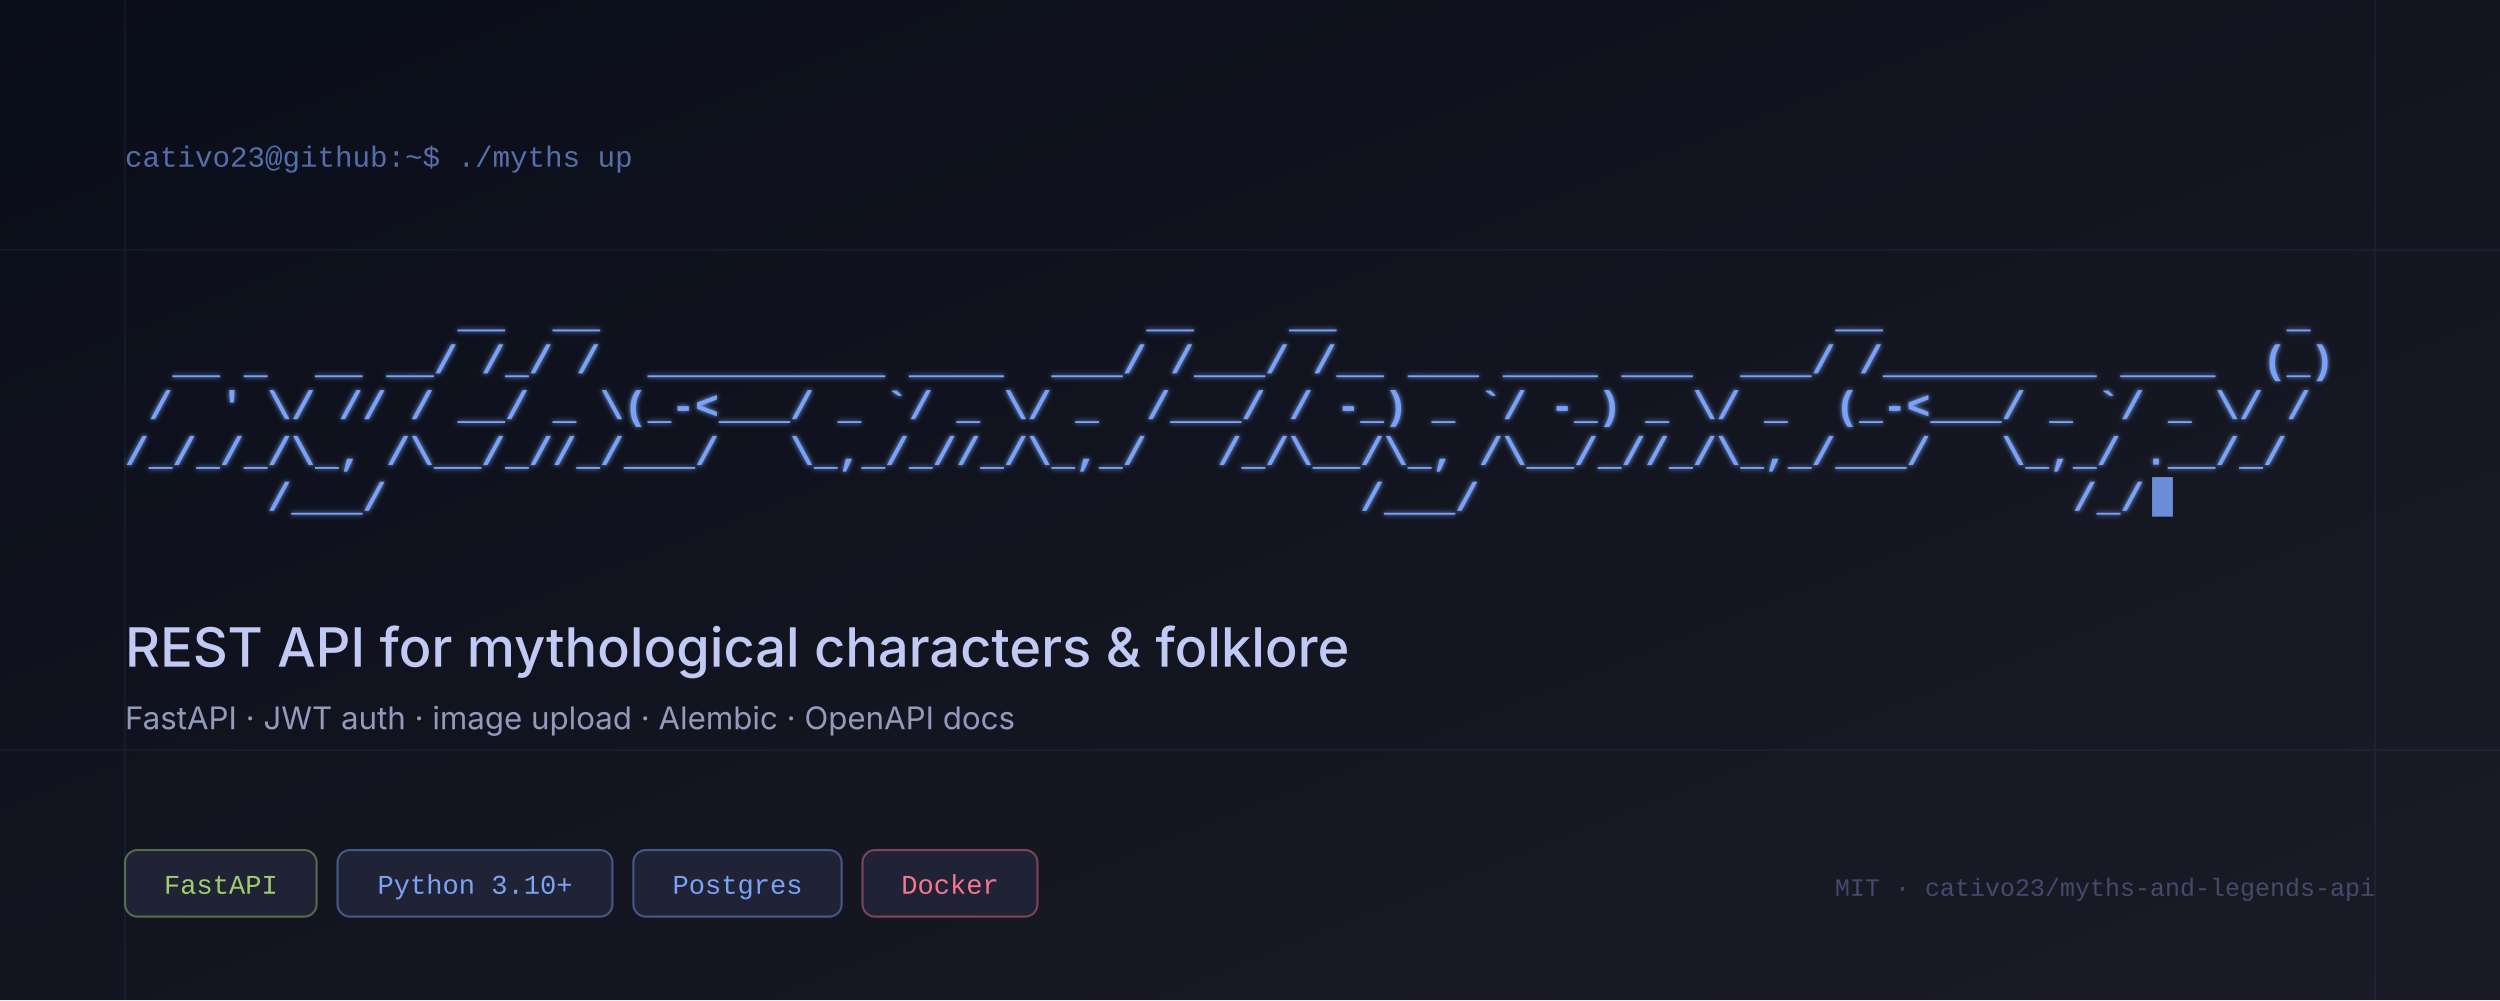
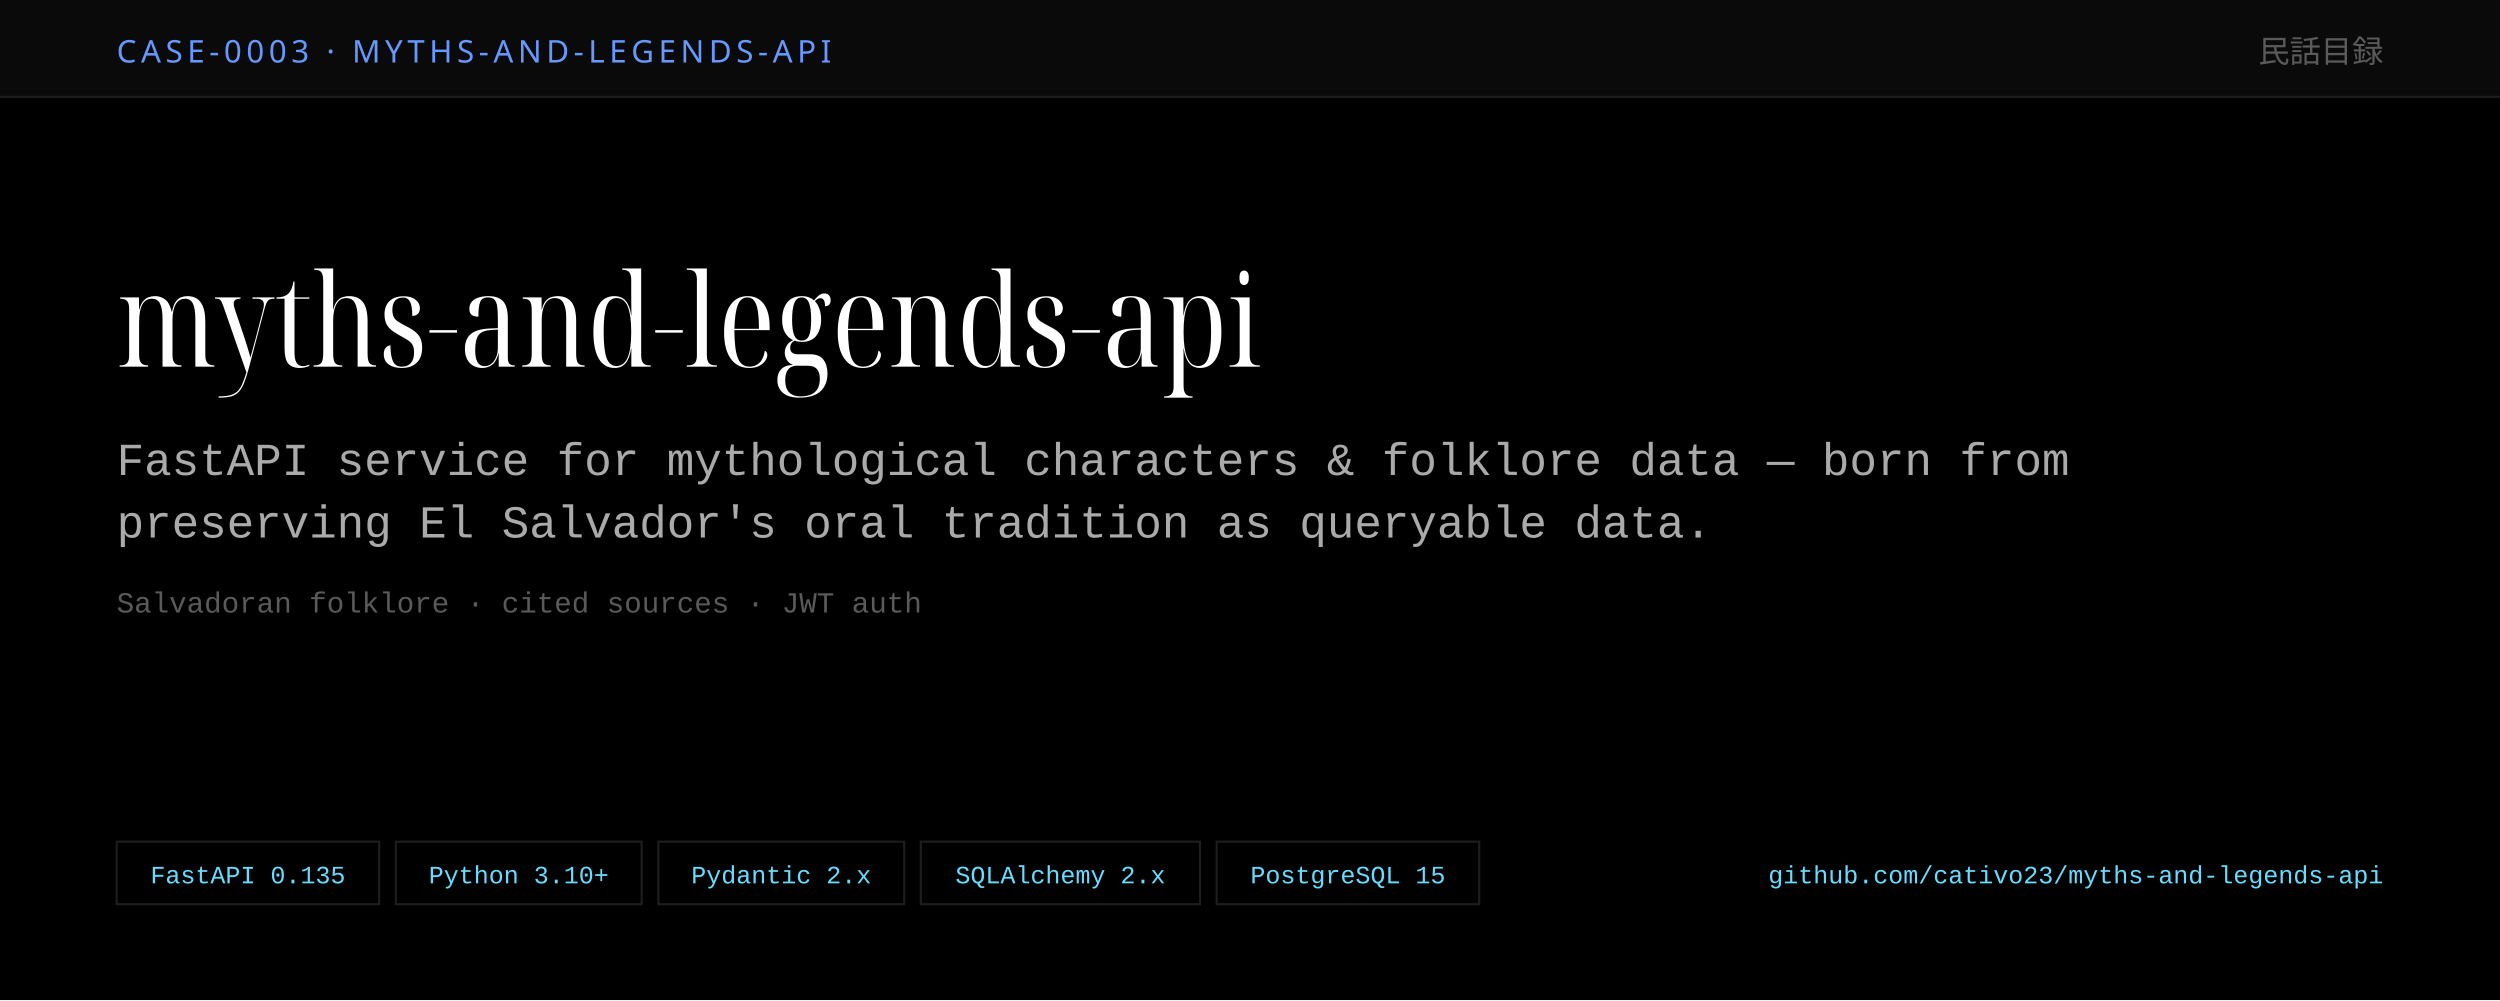
- <svg xmlns="http://www.w3.org/2000/svg" viewBox="0 0 1200 480" width="1200" height="480" role="img" aria-label="myths-and-legends-api — REST API for mythological characters &amp; folklore">
-   <defs>
-     <linearGradient id="bg" x1="0" y1="0" x2="1" y2="1">
-       <stop offset="0%" stop-color="#0a0e1a" />
-       <stop offset="100%" stop-color="#1a1b26" />
-     </linearGradient>
-     <filter id="softGlow" x="-10%" y="-10%" width="120%" height="120%">
-       <feGaussianBlur stdDeviation="1.4" result="blur" />
-       <feMerge>
-         <feMergeNode in="blur" />
-         <feMergeNode in="SourceGraphic" />
-       </feMerge>
-     </filter>
-     <style>
-       .mono { font-family: 'JetBrains Mono', 'Fira Code', 'Cascadia Code', Consolas, 'Courier New', monospace; }
-       .sans { font-family: 'Inter', -apple-system, BlinkMacSystemFont, 'Segoe UI', Roboto, sans-serif; }
-     </style>
-   </defs>
-   <rect width="1200" height="480" fill="url(#bg)" />
-   <g opacity="0.06" stroke="#7aa2f7" stroke-width="1">
-     <line x1="0" y1="120" x2="1200" y2="120" />
-     <line x1="0" y1="360" x2="1200" y2="360" />
-     <line x1="60" y1="0" x2="60" y2="480" />
-     <line x1="1140" y1="0" x2="1140" y2="480" />
+ <svg xmlns="http://www.w3.org/2000/svg" viewBox="0 0 1200 480" width="1200" height="480" role="img" aria-label="myths-and-legends-api — FastAPI service for mythological characters &amp; folklore data — born from preserving El Salvador's oral tradition as queryable data">
+   <style>
+     .mono  { font-family: 'JetBrains Mono','Cascadia Mono',Consolas,'Courier New',monospace; }
+     .stamp { font-family: 'Saira Extra Condensed',Impact,'Arial Narrow',sans-serif; }
+     .title { font-family: 'Noto Serif Display','Times New Roman',serif; }
+     .kanji { font-family: 'Shippori Mincho B1',YuMincho,serif; }
+   </style>
+   <rect width="1200" height="480" fill="#000000" />
+   <rect width="1200" height="46" fill="#0a0a0a" />
+   <rect y="46" width="1200" height="1" fill="rgba(255,255,255,0.12)" />
+   <text class="stamp" x="56" y="30" font-size="15" fill="#6699ff" letter-spacing="2.2">CASE-0003 · MYTHS-AND-LEGENDS-API</text>
+   <text class="kanji" x="1144" y="30" font-size="15" fill="#5a5a5a" text-anchor="end">民話目録</text>
+   <g transform="translate(56,176) scale(0.82,1)">
+     <text class="title" x="0" y="0" font-size="62" fill="#ffffff">myths-and-legends-api</text>
  </g>
-   <text class="mono" x="60" y="80" font-size="14" fill="#7aa2f7" opacity="0.65">cativo23@github:~$ ./myths up</text>
-   <g class="mono" font-size="19" fill="#7aa2f7" filter="url(#softGlow)" font-weight="600">
-     <text x="60" y="157" xml:space="preserve">              __  __                       __    __                     __                 _</text>
-     <text x="60" y="179" xml:space="preserve">  __ _  __ __/ /_/ /  __________ ____  ___/ /___/ /__ ___ ____ ___  ___/ /_________ ____  (_)</text>
-     <text x="60" y="201" xml:space="preserve"> /  ' \/ // / __/ _ \(_-&lt;___/ _ `/ _ \/ _  /___/ / -_) _ `/ -_) _ \/ _  (_-&lt;___/ _ `/ _ \/ /</text>
-     <text x="60" y="223" xml:space="preserve">/_/_/_/\_, /\__/_//_/___/   \_,_/_//_/\_,_/   /_/\__/\_, /\__/_//_/\_,_/___/   \_,_/ .__/_/</text>
-     <text x="60" y="245" xml:space="preserve">      /___/                                         /___/                         /_/</text>
-   </g>
-   <rect x="1033" y="229" width="10" height="19" fill="#7aa2f7" opacity="0.85" />
-   <text class="sans" x="60" y="320" font-size="26" fill="#c0caf5" font-weight="500">REST API for mythological characters &amp; folklore</text>
-   <text class="sans" x="60" y="350" font-size="15" fill="#a9b1d6" opacity="0.85">FastAPI · JWT auth · image upload · Alembic · OpenAPI docs</text>
-   <g class="mono" font-size="13">
-     <g transform="translate(60,408)">
-       <rect width="92" height="32" rx="6" ry="6" fill="#1f2335" stroke="#9ece6a" stroke-opacity="0.45" />
-       <text x="46" y="21" fill="#9ece6a" text-anchor="middle">FastAPI</text>
-     </g>
-     <g transform="translate(162,408)">
-       <rect width="132" height="32" rx="6" ry="6" fill="#1f2335" stroke="#7aa2f7" stroke-opacity="0.45" />
-       <text x="66" y="21" fill="#7aa2f7" text-anchor="middle">Python 3.10+</text>
-     </g>
-     <g transform="translate(304,408)">
-       <rect width="100" height="32" rx="6" ry="6" fill="#1f2335" stroke="#7aa2f7" stroke-opacity="0.45" />
-       <text x="50" y="21" fill="#7aa2f7" text-anchor="middle">Postgres</text>
-     </g>
-     <g transform="translate(414,408)">
-       <rect width="84" height="32" rx="6" ry="6" fill="#1f2335" stroke="#f7768e" stroke-opacity="0.45" />
-       <text x="42" y="21" fill="#f7768e" text-anchor="middle">Docker</text>
-     </g>
-   </g>
-   <text class="mono" x="1140" y="430" font-size="12" fill="#565f89" text-anchor="end" opacity="0.7">MIT · cativo23/myths-and-legends-api</text>
+   <text class="mono" x="56" y="228" font-size="22" fill="#aaaaaa">FastAPI service for mythological characters &amp; folklore data — born from</text>
+   <text class="mono" x="56" y="258" font-size="22" fill="#aaaaaa">preserving El Salvador's oral tradition as queryable data.</text>
+   <text class="mono" x="56" y="294" font-size="14" fill="#5a5a5a">Salvadoran folklore · cited sources · JWT auth</text>
+   <rect x="56" y="404" width="126" height="30" fill="none" stroke="rgba(255,255,255,0.12)" />
+   <text class="mono" x="119" y="424" font-size="12" fill="#66ddff" text-anchor="middle">FastAPI 0.135</text>
+   <rect x="190" y="404" width="118" height="30" fill="none" stroke="rgba(255,255,255,0.12)" />
+   <text class="mono" x="249" y="424" font-size="12" fill="#66ddff" text-anchor="middle">Python 3.10+</text>
+   <rect x="316" y="404" width="118" height="30" fill="none" stroke="rgba(255,255,255,0.12)" />
+   <text class="mono" x="375" y="424" font-size="12" fill="#66ddff" text-anchor="middle">Pydantic 2.x</text>
+   <rect x="442" y="404" width="134" height="30" fill="none" stroke="rgba(255,255,255,0.12)" />
+   <text class="mono" x="509" y="424" font-size="12" fill="#66ddff" text-anchor="middle">SQLAlchemy 2.x</text>
+   <rect x="584" y="404" width="126" height="30" fill="none" stroke="rgba(255,255,255,0.12)" />
+   <text class="mono" x="647" y="424" font-size="12" fill="#66ddff" text-anchor="middle">PostgreSQL 15</text>
+   <text class="mono" x="1144" y="424" font-size="12" fill="#66ddff" text-anchor="end">github.com/cativo23/myths-and-legends-api</text>
</svg>
